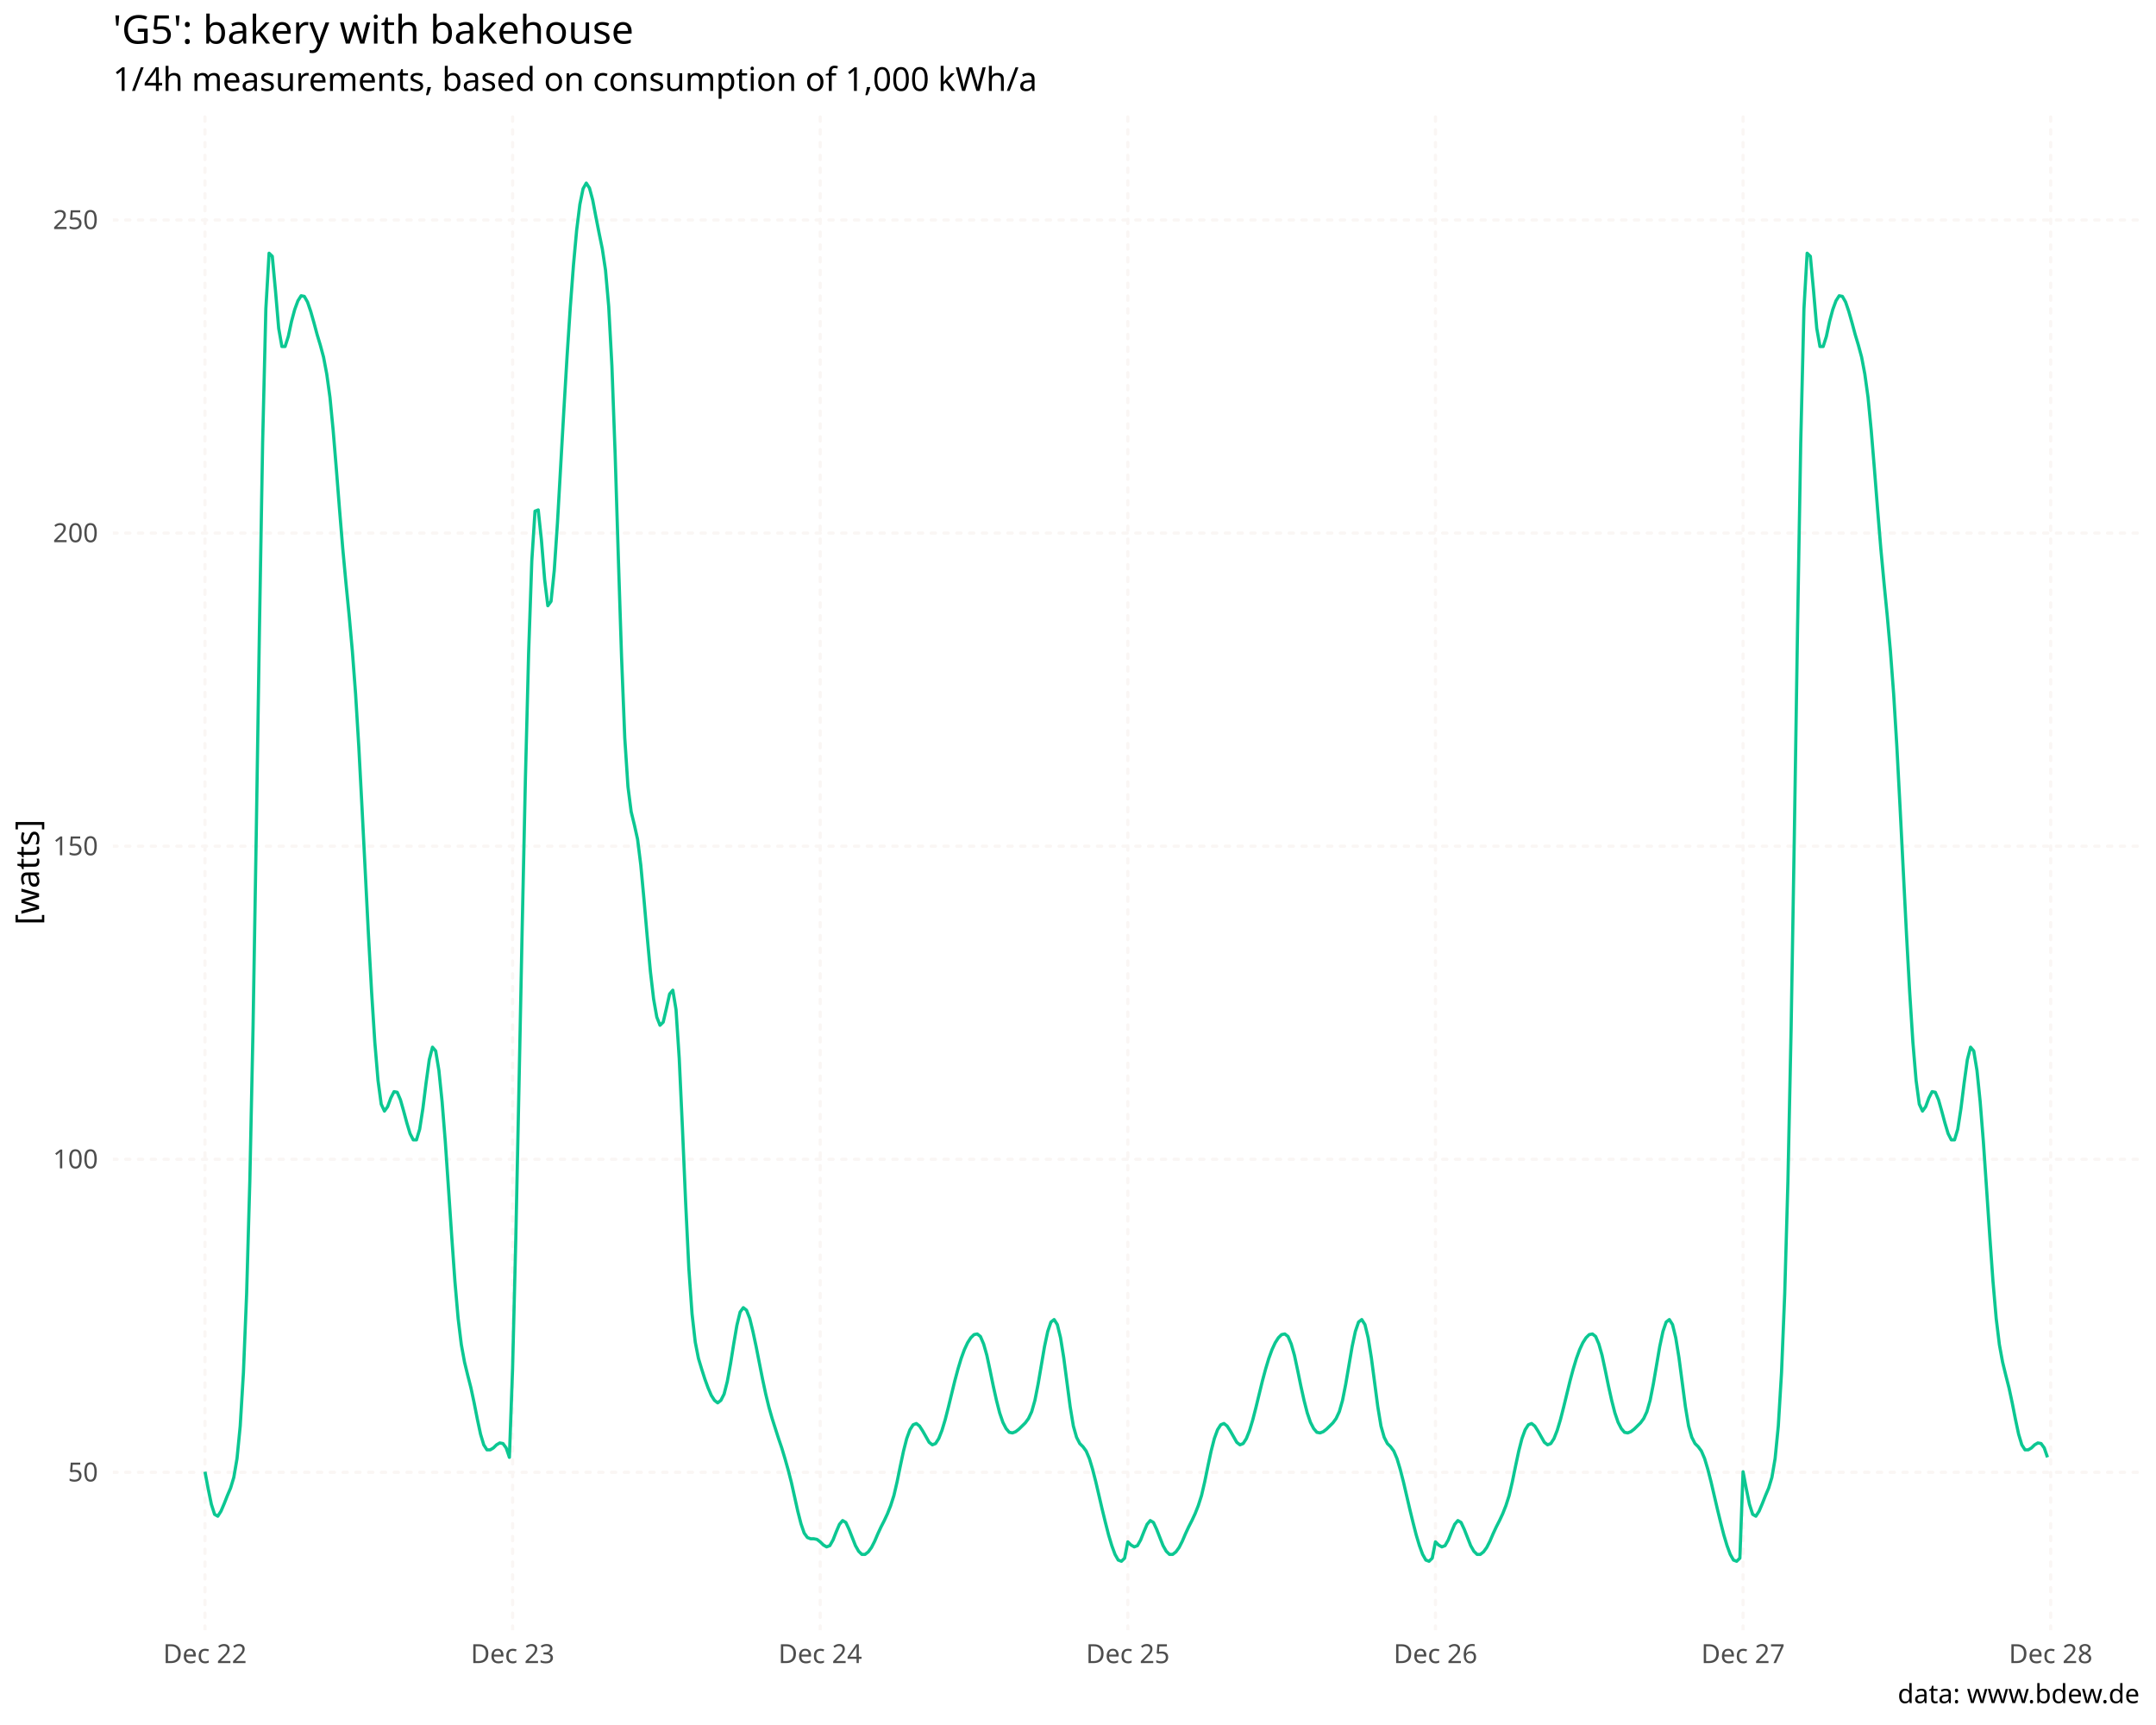
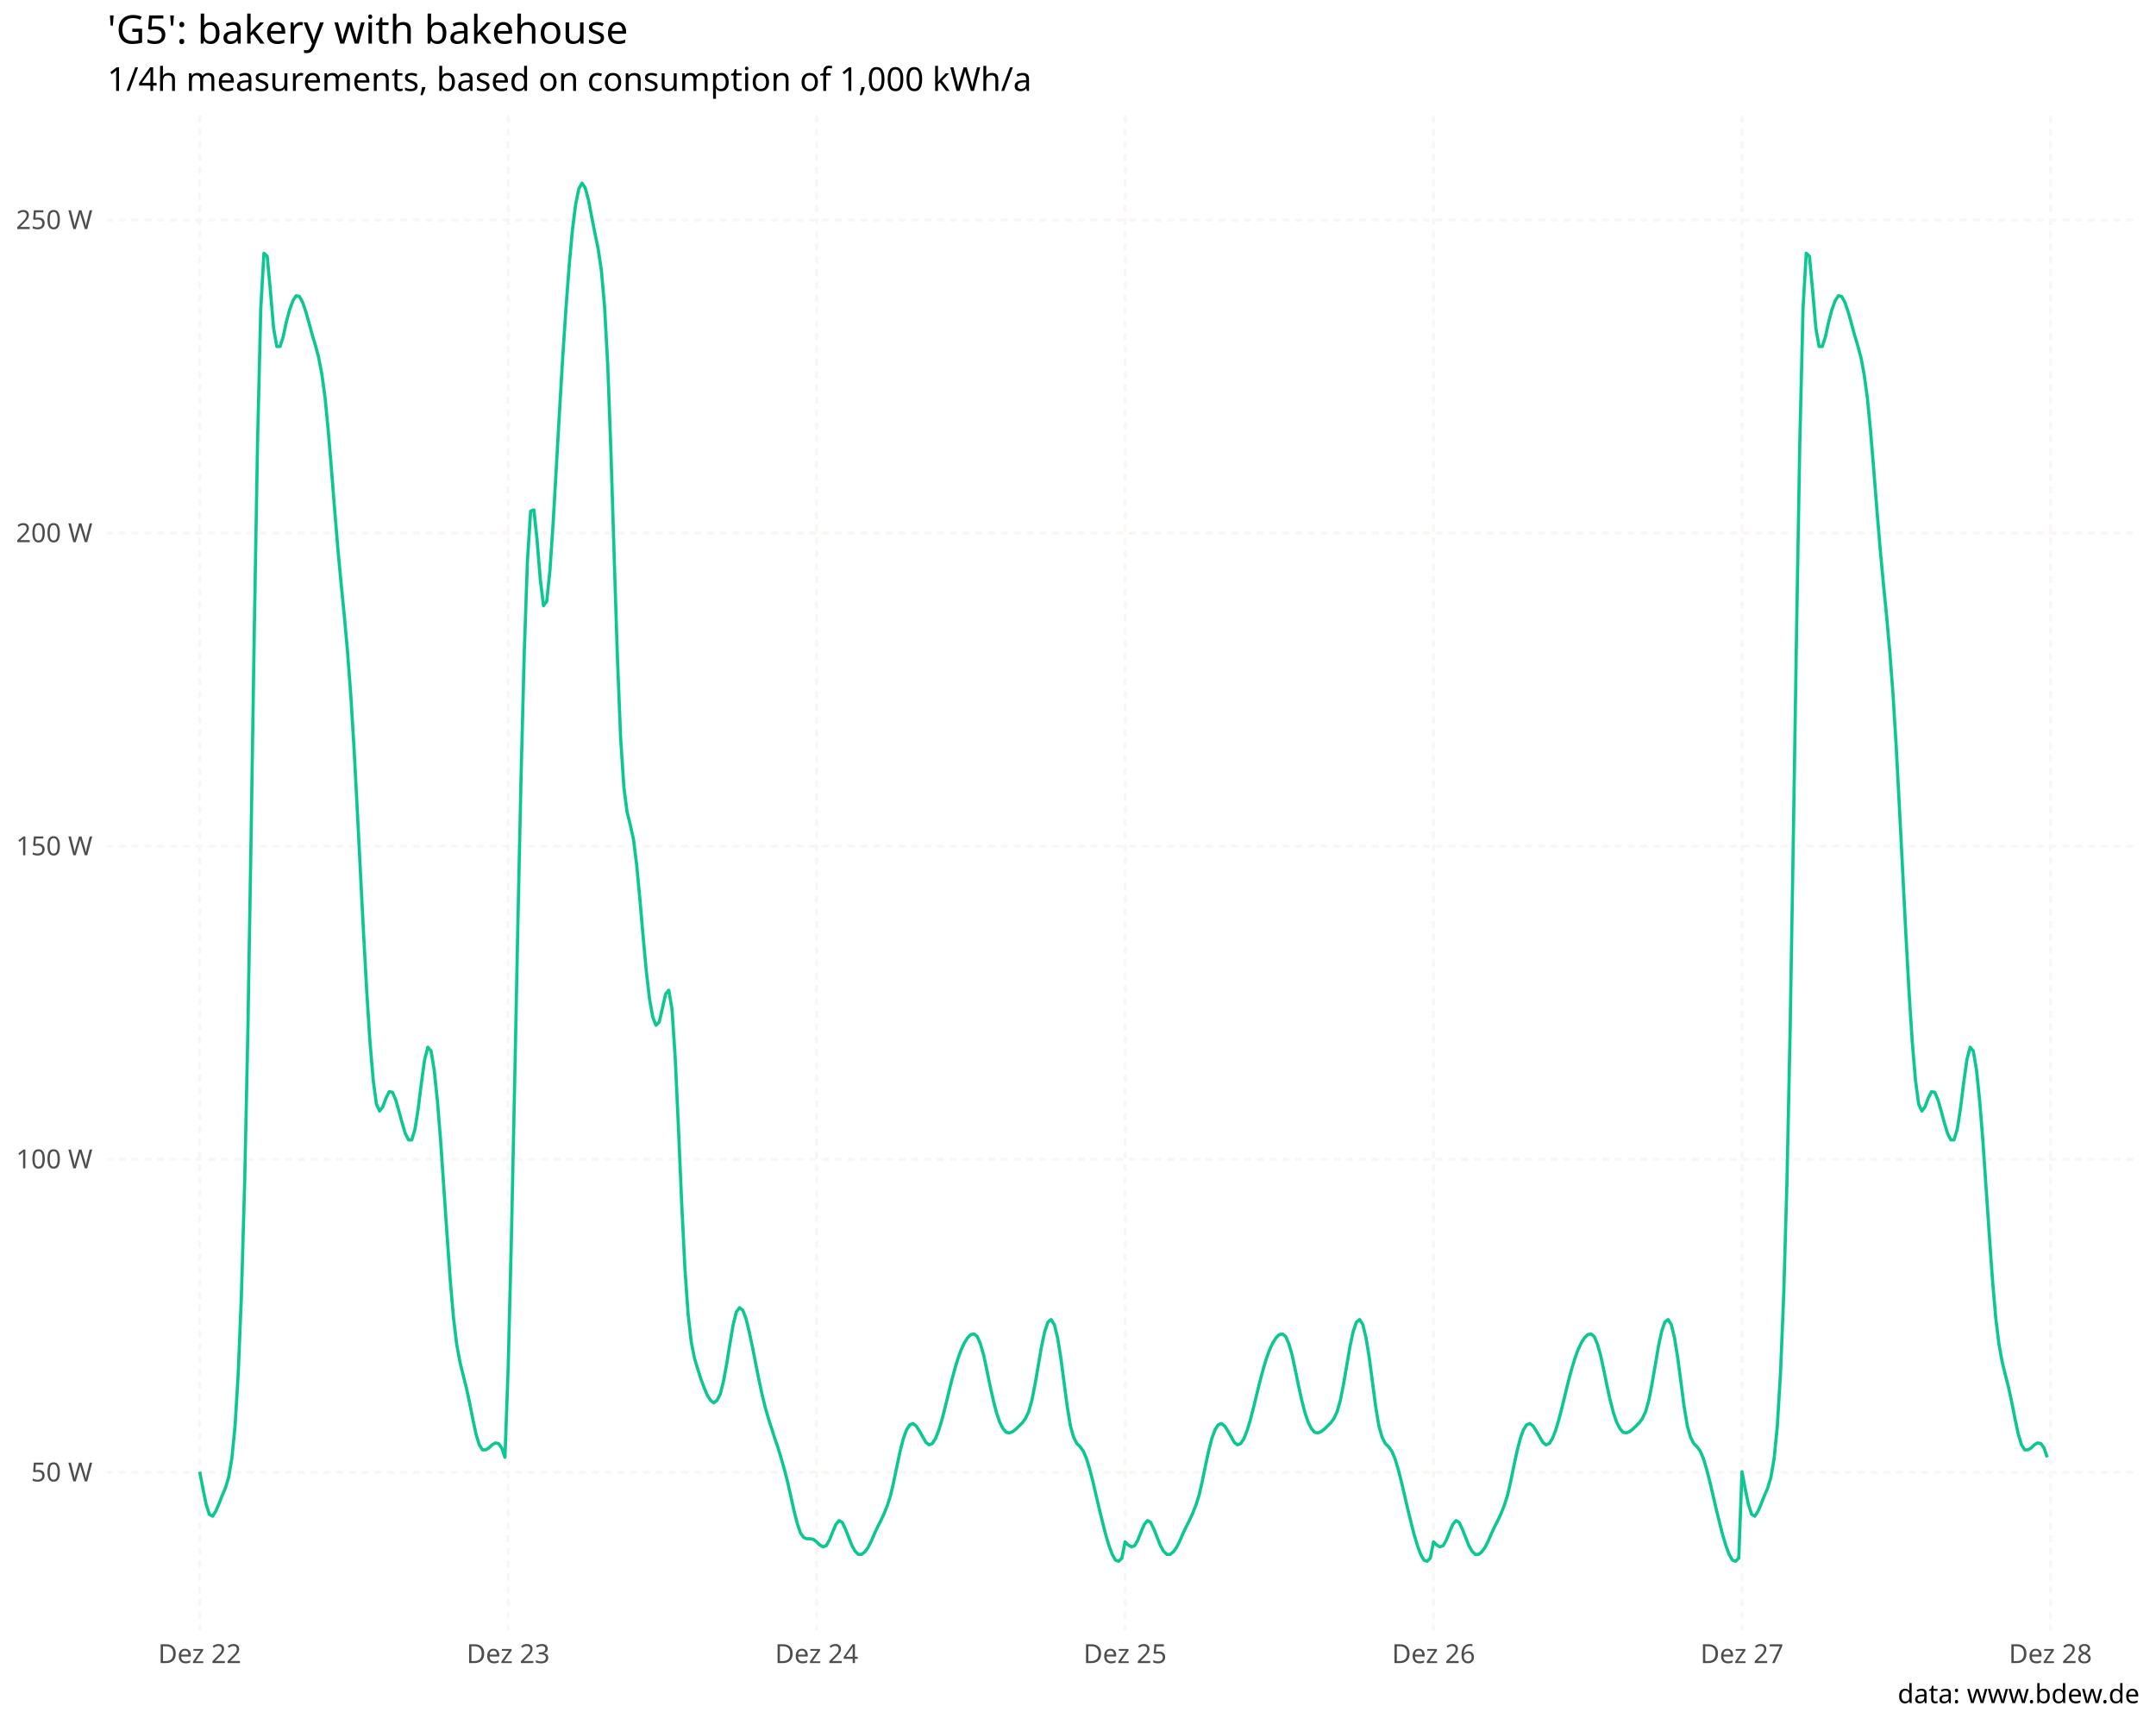
<svg xmlns="http://www.w3.org/2000/svg" class="svglite" data-engine-version="2.0" width="720.00pt" height="576.00pt" viewBox="0 0 720.00 576.00">
  <defs>
    <style type="text/css">
    .svglite line, .svglite polyline, .svglite polygon, .svglite path, .svglite rect, .svglite circle {
      fill: none;
      stroke: #000000;
      stroke-linecap: round;
      stroke-linejoin: round;
      stroke-miterlimit: 10.00;
    }
  </style>
  </defs>
  <rect width="100%" height="100%" style="stroke: none; fill: #FFFFFF;" />
  <defs>
    <clipPath id="cpMC4wMHw3MjAuMDB8MC4wMHw1NzYuMDA=">
      <rect x="0.00" y="0.00" width="720.00" height="576.00" />
    </clipPath>
  </defs>
  <g clip-path="url(#cpMC4wMHw3MjAuMDB8MC4wMHw1NzYuMDA=)">
- </g>
+     <rect x="0.00" y="0.00" width="720.00" height="576.00" style="stroke-width: 1.07; stroke: none; fill: #FFFFFF;" />
+   </g>
  <defs>
-     <clipPath id="cpMzcuNjl8NzE0LjUyfDM4LjEyfDU0NC4zNA==">
-       <rect x="37.69" y="38.12" width="676.83" height="506.23" />
+     <clipPath id="cpMzUuODR8NzE0LjUyfDM4LjEyfDU0NC4zNA==">
+       <rect x="35.84" y="38.12" width="678.68" height="506.23" />
    </clipPath>
  </defs>
-   <g clip-path="url(#cpMzcuNjl8NzE0LjUyfDM4LjEyfDU0NC4zNA==)">
-     <polyline points="37.69,491.64 714.52,491.64 " style="stroke-width: 1.07; stroke: #FAF6F4; stroke-dasharray: 1.42,2.85;" />
-     <polyline points="37.69,387.10 714.52,387.10 " style="stroke-width: 1.07; stroke: #FAF6F4; stroke-dasharray: 1.42,2.85;" />
-     <polyline points="37.69,282.55 714.52,282.55 " style="stroke-width: 1.07; stroke: #FAF6F4; stroke-dasharray: 1.42,2.85;" />
-     <polyline points="37.69,178.01 714.52,178.01 " style="stroke-width: 1.07; stroke: #FAF6F4; stroke-dasharray: 1.42,2.85;" />
-     <polyline points="37.69,73.46 714.52,73.46 " style="stroke-width: 1.07; stroke: #FAF6F4; stroke-dasharray: 1.42,2.85;" />
-     <polyline points="68.45,544.34 68.45,38.12 " style="stroke-width: 1.07; stroke: #FAF6F4; stroke-dasharray: 1.42,2.85;" />
-     <polyline points="171.18,544.34 171.18,38.12 " style="stroke-width: 1.07; stroke: #FAF6F4; stroke-dasharray: 1.42,2.85;" />
-     <polyline points="273.91,544.34 273.91,38.12 " style="stroke-width: 1.07; stroke: #FAF6F4; stroke-dasharray: 1.42,2.85;" />
-     <polyline points="376.64,544.34 376.64,38.12 " style="stroke-width: 1.07; stroke: #FAF6F4; stroke-dasharray: 1.42,2.85;" />
-     <polyline points="479.37,544.34 479.37,38.12 " style="stroke-width: 1.07; stroke: #FAF6F4; stroke-dasharray: 1.42,2.85;" />
-     <polyline points="582.10,544.34 582.10,38.12 " style="stroke-width: 1.07; stroke: #FAF6F4; stroke-dasharray: 1.42,2.85;" />
-     <polyline points="684.83,544.34 684.83,38.12 " style="stroke-width: 1.07; stroke: #FAF6F4; stroke-dasharray: 1.42,2.85;" />
-     <polyline points="68.45,491.43 69.52,497.08 70.59,502.31 71.66,505.65 72.73,506.28 73.80,504.61 74.87,502.10 75.94,499.38 77.01,496.87 78.08,493.32 79.15,487.04 80.22,476.17 81.29,458.40 82.36,432.05 83.43,394.42 84.50,343.40 85.57,279.00 86.64,210.00 87.71,147.69 88.78,103.15 89.86,84.55 90.93,85.59 92.00,97.09 93.07,109.64 94.14,115.70 95.21,115.70 96.28,112.35 97.35,107.34 98.42,103.36 99.49,100.44 100.56,98.76 101.63,98.97 102.70,100.85 103.77,103.99 104.84,107.75 105.91,111.73 106.98,115.28 108.05,119.25 109.12,124.90 110.19,132.64 111.26,143.72 112.33,156.68 113.40,170.27 114.47,183.24 115.54,194.74 116.61,205.61 117.68,217.53 118.75,231.74 119.82,249.31 120.89,269.59 121.96,290.71 123.03,311.83 124.10,331.27 125.17,348.00 126.24,360.75 127.31,368.70 128.38,371.00 129.45,369.53 130.52,366.61 131.59,364.52 132.66,364.73 133.73,367.23 134.80,371.00 135.87,374.97 136.94,378.53 138.01,380.62 139.08,380.62 140.15,377.06 141.22,370.16 142.29,361.59 143.36,353.85 144.43,349.67 145.50,350.93 146.57,357.41 147.64,367.86 148.71,381.24 149.78,396.92 150.85,412.82 151.92,427.87 152.99,440.21 154.06,448.99 155.13,454.84 156.20,459.23 157.27,463.42 158.34,468.43 159.41,473.87 160.48,478.89 161.55,482.44 162.62,484.12 163.69,484.12 164.76,483.49 165.83,482.44 166.90,481.82 167.97,482.02 169.04,483.49 170.11,486.62 171.18,456.93 172.25,413.65 173.32,362.63 174.39,309.73 175.46,260.18 176.53,218.15 177.60,187.21 178.67,170.69 179.74,170.27 180.81,180.31 181.88,193.48 182.95,202.26 184.02,200.80 185.09,190.55 186.16,174.66 187.23,155.84 188.30,137.03 189.37,119.04 190.44,102.74 191.51,88.52 192.58,76.81 193.65,68.24 194.72,63.01 195.79,61.13 196.86,62.80 197.93,66.77 199.00,72.42 200.07,77.85 201.14,83.08 202.21,90.19 203.28,102.32 204.35,122.18 205.42,151.45 206.49,185.95 207.57,219.41 208.64,246.38 209.71,262.69 210.78,271.05 211.85,275.44 212.92,280.25 213.99,288.83 215.06,300.33 216.13,312.66 217.20,324.37 218.27,333.57 219.34,339.63 220.41,342.35 221.48,341.31 222.55,336.71 223.62,331.90 224.69,330.64 225.76,337.13 226.83,353.43 227.90,376.64 228.97,401.52 230.04,423.48 231.11,438.74 232.18,448.15 233.25,453.59 234.32,457.14 235.39,460.49 236.46,463.42 237.53,465.92 238.60,467.60 239.67,468.43 240.74,467.60 241.81,465.51 242.88,461.32 243.95,455.47 245.02,448.78 246.09,442.51 247.16,438.12 248.23,436.65 249.30,437.49 250.37,440.21 251.44,444.60 252.51,449.62 253.58,455.05 254.65,460.49 255.72,465.51 256.79,469.90 257.86,473.66 258.93,477.01 260.00,480.35 261.07,483.49 262.14,487.04 263.21,490.81 264.28,494.99 265.35,499.80 266.42,504.61 267.49,508.79 268.56,511.92 269.63,513.39 270.70,513.81 271.77,513.81 272.84,514.02 273.91,514.85 274.98,515.90 276.05,516.52 277.12,516.11 278.19,514.22 279.26,511.51 280.33,509.00 281.40,507.74 282.47,508.37 283.54,510.67 284.61,513.39 285.68,516.11 286.75,517.99 287.82,519.03 288.89,519.03 289.96,518.20 291.03,516.73 292.10,514.64 293.17,512.13 294.24,509.83 295.31,507.74 296.38,505.44 297.45,502.72 298.52,499.38 299.59,494.78 300.66,489.55 301.73,484.53 302.80,480.35 303.87,477.42 304.94,475.75 306.01,475.33 307.08,476.17 308.15,477.84 309.22,479.72 310.29,481.61 311.36,482.44 312.43,482.02 313.50,480.35 314.57,477.63 315.64,474.08 316.71,469.90 317.78,465.51 318.85,461.12 319.92,457.14 320.99,453.59 322.06,450.66 323.13,448.36 324.20,446.69 325.28,445.64 326.35,445.43 327.42,446.27 328.49,448.78 329.56,452.54 330.63,457.56 331.70,462.79 332.77,467.60 333.84,471.78 334.91,474.92 335.98,477.01 337.05,478.26 338.12,478.47 339.19,478.05 340.26,477.22 341.33,476.17 342.40,475.12 343.47,473.66 344.54,471.36 345.61,467.60 346.68,462.16 347.75,455.89 348.82,449.62 349.89,444.60 350.96,441.46 352.03,440.62 353.10,442.30 354.17,446.69 355.24,453.38 356.31,461.53 357.38,469.69 358.45,476.17 359.52,479.93 360.59,482.02 361.66,483.07 362.73,484.53 363.80,487.04 364.87,490.60 365.94,494.78 367.01,499.38 368.08,503.98 369.15,508.37 370.22,512.55 371.29,516.11 372.36,519.03 373.43,520.92 374.50,521.33 375.57,520.29 376.64,514.85 377.71,515.90 378.78,516.52 379.85,516.11 380.92,514.22 381.99,511.51 383.06,509.00 384.13,507.74 385.20,508.37 386.27,510.67 387.34,513.39 388.41,516.11 389.48,517.99 390.55,519.03 391.62,519.03 392.69,518.20 393.76,516.73 394.83,514.64 395.90,512.13 396.97,509.83 398.04,507.74 399.11,505.44 400.18,502.72 401.25,499.38 402.32,494.78 403.39,489.55 404.46,484.53 405.53,480.35 406.60,477.42 407.67,475.75 408.74,475.33 409.81,476.17 410.88,477.84 411.95,479.72 413.02,481.61 414.09,482.44 415.16,482.02 416.23,480.35 417.30,477.63 418.37,474.08 419.44,469.90 420.51,465.51 421.58,461.12 422.65,457.14 423.72,453.59 424.79,450.66 425.86,448.36 426.93,446.69 428.00,445.64 429.07,445.43 430.14,446.27 431.21,448.78 432.28,452.54 433.35,457.56 434.42,462.79 435.49,467.60 436.56,471.78 437.63,474.92 438.70,477.01 439.77,478.26 440.84,478.47 441.91,478.05 442.99,477.22 444.06,476.17 445.13,475.12 446.20,473.66 447.27,471.36 448.34,467.60 449.41,462.16 450.48,455.89 451.55,449.62 452.62,444.60 453.69,441.46 454.76,440.62 455.83,442.30 456.90,446.69 457.97,453.38 459.04,461.53 460.11,469.69 461.18,476.17 462.25,479.93 463.32,482.02 464.39,483.07 465.46,484.53 466.53,487.04 467.60,490.60 468.67,494.78 469.74,499.38 470.81,503.98 471.88,508.37 472.95,512.55 474.02,516.11 475.09,519.03 476.16,520.92 477.23,521.33 478.30,520.29 479.37,514.85 480.44,515.90 481.51,516.52 482.58,516.11 483.65,514.22 484.72,511.51 485.79,509.00 486.86,507.74 487.93,508.37 489.00,510.67 490.07,513.39 491.14,516.11 492.21,517.99 493.28,519.03 494.35,519.03 495.42,518.20 496.49,516.73 497.56,514.64 498.63,512.13 499.70,509.83 500.77,507.74 501.84,505.44 502.91,502.72 503.98,499.38 505.05,494.78 506.12,489.55 507.19,484.53 508.26,480.35 509.33,477.42 510.40,475.75 511.47,475.33 512.54,476.17 513.61,477.84 514.68,479.72 515.75,481.61 516.82,482.44 517.89,482.02 518.96,480.35 520.03,477.63 521.10,474.08 522.17,469.90 523.24,465.51 524.31,461.12 525.38,457.14 526.45,453.59 527.52,450.66 528.59,448.36 529.66,446.69 530.73,445.64 531.80,445.43 532.87,446.27 533.94,448.78 535.01,452.54 536.08,457.56 537.15,462.79 538.22,467.60 539.29,471.78 540.36,474.92 541.43,477.01 542.50,478.26 543.57,478.47 544.64,478.05 545.71,477.22 546.78,476.17 547.85,475.12 548.92,473.66 549.99,471.36 551.06,467.60 552.13,462.16 553.20,455.89 554.27,449.62 555.34,444.60 556.41,441.46 557.48,440.62 558.55,442.30 559.62,446.69 560.70,453.38 561.77,461.53 562.84,469.69 563.91,476.17 564.98,479.93 566.05,482.02 567.12,483.07 568.19,484.53 569.26,487.04 570.33,490.60 571.40,494.78 572.47,499.38 573.54,503.98 574.61,508.37 575.68,512.55 576.75,516.11 577.82,519.03 578.89,520.92 579.96,521.33 581.03,520.29 582.10,491.43 583.17,497.08 584.24,502.31 585.31,505.65 586.38,506.28 587.45,504.61 588.52,502.10 589.59,499.38 590.66,496.87 591.73,493.32 592.80,487.04 593.87,476.17 594.94,458.40 596.01,432.05 597.08,394.42 598.15,343.40 599.22,279.00 600.29,210.00 601.36,147.69 602.43,103.15 603.50,84.55 604.57,85.59 605.64,97.09 606.71,109.64 607.78,115.70 608.85,115.70 609.92,112.35 610.99,107.34 612.06,103.36 613.13,100.44 614.20,98.76 615.27,98.97 616.34,100.85 617.41,103.99 618.48,107.75 619.55,111.73 620.62,115.28 621.69,119.25 622.76,124.90 623.83,132.64 624.90,143.72 625.97,156.68 627.04,170.27 628.11,183.24 629.18,194.74 630.25,205.61 631.32,217.53 632.39,231.74 633.46,249.31 634.53,269.59 635.60,290.71 636.67,311.83 637.74,331.27 638.81,348.00 639.88,360.75 640.95,368.70 642.02,371.00 643.09,369.53 644.16,366.61 645.23,364.52 646.30,364.73 647.37,367.23 648.44,371.00 649.51,374.97 650.58,378.53 651.65,380.62 652.72,380.62 653.79,377.06 654.86,370.16 655.93,361.59 657.00,353.85 658.07,349.67 659.14,350.93 660.21,357.41 661.28,367.86 662.35,381.24 663.42,396.92 664.49,412.82 665.56,427.87 666.63,440.21 667.70,448.99 668.77,454.84 669.84,459.23 670.91,463.42 671.98,468.43 673.05,473.87 674.12,478.89 675.19,482.44 676.26,484.12 677.33,484.12 678.40,483.49 679.48,482.44 680.55,481.82 681.62,482.02 682.69,483.49 683.76,486.62 " style="stroke-width: 1.07; stroke: #0CC792; stroke-linecap: butt;" />
+   <g clip-path="url(#cpMzUuODR8NzE0LjUyfDM4LjEyfDU0NC4zNA==)">
+     <polyline points="35.84,491.64 714.52,491.64 " style="stroke-width: 1.07; stroke: #FAF6F4; stroke-dasharray: 1.42,2.85;" />
+     <polyline points="35.84,387.10 714.52,387.10 " style="stroke-width: 1.07; stroke: #FAF6F4; stroke-dasharray: 1.42,2.85;" />
+     <polyline points="35.84,282.55 714.52,282.55 " style="stroke-width: 1.07; stroke: #FAF6F4; stroke-dasharray: 1.42,2.85;" />
+     <polyline points="35.84,178.01 714.52,178.01 " style="stroke-width: 1.07; stroke: #FAF6F4; stroke-dasharray: 1.42,2.85;" />
+     <polyline points="35.84,73.46 714.52,73.46 " style="stroke-width: 1.07; stroke: #FAF6F4; stroke-dasharray: 1.42,2.85;" />
+     <polyline points="66.69,544.34 66.69,38.12 " style="stroke-width: 1.07; stroke: #FAF6F4; stroke-dasharray: 1.42,2.85;" />
+     <polyline points="169.70,544.34 169.70,38.12 " style="stroke-width: 1.07; stroke: #FAF6F4; stroke-dasharray: 1.42,2.85;" />
+     <polyline points="272.71,544.34 272.71,38.12 " style="stroke-width: 1.07; stroke: #FAF6F4; stroke-dasharray: 1.42,2.85;" />
+     <polyline points="375.72,544.34 375.72,38.12 " style="stroke-width: 1.07; stroke: #FAF6F4; stroke-dasharray: 1.42,2.85;" />
+     <polyline points="478.73,544.34 478.73,38.12 " style="stroke-width: 1.07; stroke: #FAF6F4; stroke-dasharray: 1.42,2.85;" />
+     <polyline points="581.74,544.34 581.74,38.12 " style="stroke-width: 1.07; stroke: #FAF6F4; stroke-dasharray: 1.42,2.85;" />
+     <polyline points="684.74,544.34 684.74,38.12 " style="stroke-width: 1.07; stroke: #FAF6F4; stroke-dasharray: 1.42,2.85;" />
+     <polyline points="66.69,491.43 67.77,497.08 68.84,502.31 69.91,505.65 70.99,506.28 72.06,504.61 73.13,502.10 74.20,499.38 75.28,496.87 76.35,493.32 77.42,487.04 78.50,476.17 79.57,458.40 80.64,432.05 81.72,394.42 82.79,343.40 83.86,279.00 84.93,210.00 86.01,147.69 87.08,103.15 88.15,84.55 89.23,85.59 90.30,97.09 91.37,109.64 92.45,115.70 93.52,115.70 94.59,112.35 95.66,107.34 96.74,103.36 97.81,100.44 98.88,98.76 99.96,98.97 101.03,100.85 102.10,103.99 103.18,107.75 104.25,111.73 105.32,115.28 106.39,119.25 107.47,124.90 108.54,132.64 109.61,143.72 110.69,156.68 111.76,170.27 112.83,183.24 113.91,194.74 114.98,205.61 116.05,217.53 117.12,231.74 118.20,249.31 119.27,269.59 120.34,290.71 121.42,311.83 122.49,331.27 123.56,348.00 124.64,360.75 125.71,368.70 126.78,371.00 127.85,369.53 128.93,366.61 130.00,364.52 131.07,364.73 132.15,367.23 133.22,371.00 134.29,374.97 135.37,378.53 136.44,380.62 137.51,380.62 138.58,377.06 139.66,370.16 140.73,361.59 141.80,353.85 142.88,349.67 143.95,350.93 145.02,357.41 146.10,367.86 147.17,381.24 148.24,396.92 149.32,412.82 150.39,427.87 151.46,440.21 152.53,448.99 153.61,454.84 154.68,459.23 155.75,463.42 156.83,468.43 157.90,473.87 158.97,478.89 160.05,482.44 161.12,484.12 162.19,484.12 163.26,483.49 164.34,482.44 165.41,481.82 166.48,482.02 167.56,483.49 168.63,486.62 169.70,456.93 170.78,413.65 171.85,362.63 172.92,309.73 173.99,260.18 175.07,218.15 176.14,187.21 177.21,170.69 178.29,170.27 179.36,180.31 180.43,193.48 181.51,202.26 182.58,200.80 183.65,190.55 184.72,174.66 185.80,155.84 186.87,137.03 187.94,119.04 189.02,102.74 190.09,88.52 191.16,76.81 192.24,68.24 193.31,63.01 194.38,61.13 195.45,62.80 196.53,66.77 197.60,72.42 198.67,77.85 199.75,83.08 200.82,90.19 201.89,102.32 202.97,122.18 204.04,151.45 205.11,185.95 206.18,219.41 207.26,246.38 208.33,262.69 209.40,271.05 210.48,275.44 211.55,280.25 212.62,288.83 213.70,300.33 214.77,312.66 215.84,324.37 216.91,333.57 217.99,339.63 219.06,342.35 220.13,341.31 221.21,336.71 222.28,331.90 223.35,330.64 224.43,337.13 225.50,353.43 226.57,376.64 227.64,401.52 228.72,423.48 229.79,438.74 230.86,448.15 231.94,453.59 233.01,457.14 234.08,460.49 235.16,463.42 236.23,465.92 237.30,467.60 238.37,468.43 239.45,467.60 240.52,465.51 241.59,461.32 242.67,455.47 243.74,448.78 244.81,442.51 245.89,438.12 246.96,436.65 248.03,437.49 249.10,440.21 250.18,444.60 251.25,449.62 252.32,455.05 253.40,460.49 254.47,465.51 255.54,469.90 256.62,473.66 257.69,477.01 258.76,480.35 259.83,483.49 260.91,487.04 261.98,490.81 263.05,494.99 264.13,499.80 265.20,504.61 266.27,508.79 267.35,511.92 268.42,513.39 269.49,513.81 270.56,513.81 271.64,514.02 272.71,514.85 273.78,515.90 274.86,516.52 275.93,516.11 277.00,514.22 278.08,511.51 279.15,509.00 280.22,507.74 281.29,508.37 282.37,510.67 283.44,513.39 284.51,516.11 285.59,517.99 286.66,519.03 287.73,519.03 288.81,518.20 289.88,516.73 290.95,514.64 292.02,512.13 293.10,509.83 294.17,507.74 295.24,505.44 296.32,502.72 297.39,499.38 298.46,494.78 299.54,489.55 300.61,484.53 301.68,480.35 302.75,477.42 303.83,475.75 304.90,475.33 305.97,476.17 307.05,477.84 308.12,479.72 309.19,481.61 310.27,482.44 311.34,482.02 312.41,480.35 313.48,477.63 314.56,474.08 315.63,469.90 316.70,465.51 317.78,461.12 318.85,457.14 319.92,453.59 321.00,450.66 322.07,448.36 323.14,446.69 324.21,445.64 325.29,445.43 326.36,446.27 327.43,448.78 328.51,452.54 329.58,457.56 330.65,462.79 331.73,467.60 332.80,471.78 333.87,474.92 334.94,477.01 336.02,478.26 337.09,478.47 338.16,478.05 339.24,477.22 340.31,476.17 341.38,475.12 342.46,473.66 343.53,471.36 344.60,467.60 345.67,462.16 346.75,455.89 347.82,449.62 348.89,444.60 349.97,441.46 351.04,440.62 352.11,442.30 353.19,446.69 354.26,453.38 355.33,461.53 356.41,469.69 357.48,476.17 358.55,479.93 359.62,482.02 360.70,483.07 361.77,484.53 362.84,487.04 363.92,490.60 364.99,494.78 366.06,499.38 367.14,503.98 368.21,508.37 369.28,512.55 370.35,516.11 371.43,519.03 372.50,520.92 373.57,521.33 374.65,520.29 375.72,514.85 376.79,515.90 377.87,516.52 378.94,516.11 380.01,514.22 381.08,511.51 382.16,509.00 383.23,507.74 384.30,508.37 385.38,510.67 386.45,513.39 387.52,516.11 388.60,517.99 389.67,519.03 390.74,519.03 391.81,518.20 392.89,516.73 393.96,514.64 395.03,512.13 396.11,509.83 397.18,507.74 398.25,505.44 399.33,502.72 400.40,499.38 401.47,494.78 402.54,489.55 403.62,484.53 404.69,480.35 405.76,477.42 406.84,475.75 407.91,475.33 408.98,476.17 410.06,477.84 411.13,479.72 412.20,481.61 413.27,482.44 414.35,482.02 415.42,480.35 416.49,477.63 417.57,474.08 418.64,469.90 419.71,465.51 420.79,461.12 421.86,457.14 422.93,453.59 424.00,450.66 425.08,448.36 426.15,446.69 427.22,445.64 428.30,445.43 429.37,446.27 430.44,448.78 431.52,452.54 432.59,457.56 433.66,462.79 434.73,467.60 435.81,471.78 436.88,474.92 437.95,477.01 439.03,478.26 440.10,478.47 441.17,478.05 442.25,477.22 443.32,476.17 444.39,475.12 445.46,473.66 446.54,471.36 447.61,467.60 448.68,462.16 449.76,455.89 450.83,449.62 451.90,444.60 452.98,441.46 454.05,440.62 455.12,442.30 456.19,446.69 457.27,453.38 458.34,461.53 459.41,469.69 460.49,476.17 461.56,479.93 462.63,482.02 463.71,483.07 464.78,484.53 465.85,487.04 466.92,490.60 468.00,494.78 469.07,499.38 470.14,503.98 471.22,508.37 472.29,512.55 473.36,516.11 474.44,519.03 475.51,520.92 476.58,521.33 477.65,520.29 478.73,514.85 479.80,515.90 480.87,516.52 481.95,516.11 483.02,514.22 484.09,511.51 485.17,509.00 486.24,507.74 487.31,508.37 488.38,510.67 489.46,513.39 490.53,516.11 491.60,517.99 492.68,519.03 493.75,519.03 494.82,518.20 495.90,516.73 496.97,514.64 498.04,512.13 499.11,509.83 500.19,507.74 501.26,505.44 502.33,502.72 503.41,499.38 504.48,494.78 505.55,489.55 506.63,484.53 507.70,480.35 508.77,477.42 509.84,475.75 510.92,475.33 511.99,476.17 513.06,477.84 514.14,479.72 515.21,481.61 516.28,482.44 517.36,482.02 518.43,480.35 519.50,477.63 520.57,474.08 521.65,469.90 522.72,465.51 523.79,461.12 524.87,457.14 525.94,453.59 527.01,450.66 528.09,448.36 529.16,446.69 530.23,445.64 531.30,445.43 532.38,446.27 533.45,448.78 534.52,452.54 535.60,457.56 536.67,462.79 537.74,467.60 538.82,471.78 539.89,474.92 540.96,477.01 542.03,478.26 543.11,478.47 544.18,478.05 545.25,477.22 546.33,476.17 547.40,475.12 548.47,473.66 549.55,471.36 550.62,467.60 551.69,462.16 552.77,455.89 553.84,449.62 554.91,444.60 555.98,441.46 557.06,440.62 558.13,442.30 559.20,446.69 560.28,453.38 561.35,461.53 562.42,469.69 563.50,476.17 564.57,479.93 565.64,482.02 566.71,483.07 567.79,484.53 568.86,487.04 569.93,490.60 571.01,494.78 572.08,499.38 573.15,503.98 574.23,508.37 575.30,512.55 576.37,516.11 577.44,519.03 578.52,520.92 579.59,521.33 580.66,520.29 581.74,491.43 582.81,497.08 583.88,502.31 584.96,505.65 586.03,506.28 587.10,504.61 588.17,502.10 589.25,499.38 590.32,496.87 591.39,493.32 592.47,487.04 593.54,476.17 594.61,458.40 595.69,432.05 596.76,394.42 597.83,343.40 598.90,279.00 599.98,210.00 601.05,147.69 602.12,103.15 603.20,84.55 604.27,85.59 605.34,97.09 606.42,109.64 607.49,115.70 608.56,115.70 609.63,112.35 610.71,107.34 611.78,103.36 612.85,100.44 613.93,98.76 615.00,98.97 616.07,100.85 617.15,103.99 618.22,107.75 619.29,111.73 620.36,115.28 621.44,119.25 622.51,124.90 623.58,132.64 624.66,143.72 625.73,156.68 626.80,170.27 627.88,183.24 628.95,194.74 630.02,205.61 631.09,217.53 632.17,231.74 633.24,249.31 634.31,269.59 635.39,290.71 636.46,311.83 637.53,331.27 638.61,348.00 639.68,360.75 640.75,368.70 641.82,371.00 642.90,369.53 643.97,366.61 645.04,364.52 646.12,364.73 647.19,367.23 648.26,371.00 649.34,374.97 650.41,378.53 651.48,380.62 652.55,380.62 653.63,377.06 654.70,370.16 655.77,361.59 656.85,353.85 657.92,349.67 658.99,350.93 660.07,357.41 661.14,367.86 662.21,381.24 663.28,396.92 664.36,412.82 665.43,427.87 666.50,440.21 667.58,448.99 668.65,454.84 669.72,459.23 670.80,463.42 671.87,468.43 672.94,473.87 674.01,478.89 675.09,482.44 676.16,484.12 677.23,484.12 678.31,483.49 679.38,482.44 680.45,481.82 681.53,482.02 682.60,483.49 683.67,486.62 " style="stroke-width: 1.07; stroke: #0CC792; stroke-linecap: butt;" />
  </g>
  <g clip-path="url(#cpMC4wMHw3MjAuMDB8MC4wMHw1NzYuMDA=)">
-     <text x="32.76" y="494.67" text-anchor="end" style="font-size: 8.80px; fill: #4D4D4D; font-family: sans;" textLength="9.79px" lengthAdjust="spacingAndGlyphs">50</text>
-     <text x="32.76" y="390.13" text-anchor="end" style="font-size: 8.80px; fill: #4D4D4D; font-family: sans;" textLength="14.68px" lengthAdjust="spacingAndGlyphs">100</text>
-     <text x="32.76" y="285.58" text-anchor="end" style="font-size: 8.80px; fill: #4D4D4D; font-family: sans;" textLength="14.68px" lengthAdjust="spacingAndGlyphs">150</text>
-     <text x="32.76" y="181.04" text-anchor="end" style="font-size: 8.80px; fill: #4D4D4D; font-family: sans;" textLength="14.68px" lengthAdjust="spacingAndGlyphs">200</text>
-     <text x="32.76" y="76.49" text-anchor="end" style="font-size: 8.80px; fill: #4D4D4D; font-family: sans;" textLength="14.68px" lengthAdjust="spacingAndGlyphs">250</text>
-     <text x="68.45" y="555.33" text-anchor="middle" style="font-size: 8.80px; fill: #4D4D4D; font-family: sans;" textLength="27.89px" lengthAdjust="spacingAndGlyphs">Dec 22</text>
-     <text x="171.18" y="555.33" text-anchor="middle" style="font-size: 8.80px; fill: #4D4D4D; font-family: sans;" textLength="27.89px" lengthAdjust="spacingAndGlyphs">Dec 23</text>
-     <text x="273.91" y="555.33" text-anchor="middle" style="font-size: 8.80px; fill: #4D4D4D; font-family: sans;" textLength="27.89px" lengthAdjust="spacingAndGlyphs">Dec 24</text>
-     <text x="376.64" y="555.33" text-anchor="middle" style="font-size: 8.80px; fill: #4D4D4D; font-family: sans;" textLength="27.89px" lengthAdjust="spacingAndGlyphs">Dec 25</text>
-     <text x="479.37" y="555.33" text-anchor="middle" style="font-size: 8.80px; fill: #4D4D4D; font-family: sans;" textLength="27.89px" lengthAdjust="spacingAndGlyphs">Dec 26</text>
-     <text x="582.10" y="555.33" text-anchor="middle" style="font-size: 8.80px; fill: #4D4D4D; font-family: sans;" textLength="27.89px" lengthAdjust="spacingAndGlyphs">Dec 27</text>
-     <text x="684.83" y="555.33" text-anchor="middle" style="font-size: 8.80px; fill: #4D4D4D; font-family: sans;" textLength="27.89px" lengthAdjust="spacingAndGlyphs">Dec 28</text>
-     <text transform="translate(13.05,291.23) rotate(-90)" text-anchor="middle" style="font-size: 11.00px; font-family: sans;" textLength="31.79px" lengthAdjust="spacingAndGlyphs">[watts]</text>
-     <text x="37.69" y="30.35" style="font-size: 11.00px; font-family: sans;" textLength="291.11px" lengthAdjust="spacingAndGlyphs">1/4h measurements, based on consumption of 1,000 kWh/a</text>
-     <text x="37.69" y="14.56" style="font-size: 13.20px; font-family: sans;" textLength="165.03px" lengthAdjust="spacingAndGlyphs">'G5': bakery with bakehouse</text>
+     <text x="30.91" y="494.67" text-anchor="end" style="font-size: 8.80px; fill: #4D4D4D; font-family: sans;" textLength="20.54px" lengthAdjust="spacingAndGlyphs">50 W</text>
+     <text x="30.91" y="390.13" text-anchor="end" style="font-size: 8.80px; fill: #4D4D4D; font-family: sans;" textLength="25.43px" lengthAdjust="spacingAndGlyphs">100 W</text>
+     <text x="30.91" y="285.58" text-anchor="end" style="font-size: 8.80px; fill: #4D4D4D; font-family: sans;" textLength="25.43px" lengthAdjust="spacingAndGlyphs">150 W</text>
+     <text x="30.91" y="181.04" text-anchor="end" style="font-size: 8.80px; fill: #4D4D4D; font-family: sans;" textLength="25.43px" lengthAdjust="spacingAndGlyphs">200 W</text>
+     <text x="30.91" y="76.49" text-anchor="end" style="font-size: 8.80px; fill: #4D4D4D; font-family: sans;" textLength="25.43px" lengthAdjust="spacingAndGlyphs">250 W</text>
+     <text x="66.69" y="555.33" text-anchor="middle" style="font-size: 8.80px; fill: #4D4D4D; font-family: sans;" textLength="27.89px" lengthAdjust="spacingAndGlyphs">Dez 22</text>
+     <text x="169.70" y="555.33" text-anchor="middle" style="font-size: 8.80px; fill: #4D4D4D; font-family: sans;" textLength="27.89px" lengthAdjust="spacingAndGlyphs">Dez 23</text>
+     <text x="272.71" y="555.33" text-anchor="middle" style="font-size: 8.80px; fill: #4D4D4D; font-family: sans;" textLength="27.89px" lengthAdjust="spacingAndGlyphs">Dez 24</text>
+     <text x="375.72" y="555.33" text-anchor="middle" style="font-size: 8.80px; fill: #4D4D4D; font-family: sans;" textLength="27.89px" lengthAdjust="spacingAndGlyphs">Dez 25</text>
+     <text x="478.73" y="555.33" text-anchor="middle" style="font-size: 8.80px; fill: #4D4D4D; font-family: sans;" textLength="27.89px" lengthAdjust="spacingAndGlyphs">Dez 26</text>
+     <text x="581.74" y="555.33" text-anchor="middle" style="font-size: 8.80px; fill: #4D4D4D; font-family: sans;" textLength="27.89px" lengthAdjust="spacingAndGlyphs">Dez 27</text>
+     <text x="684.74" y="555.33" text-anchor="middle" style="font-size: 8.80px; fill: #4D4D4D; font-family: sans;" textLength="27.89px" lengthAdjust="spacingAndGlyphs">Dez 28</text>
+     <text x="35.84" y="30.35" style="font-size: 11.00px; font-family: sans;" textLength="291.11px" lengthAdjust="spacingAndGlyphs">1/4h measurements, based on consumption of 1,000 kWh/a</text>
+     <text x="35.84" y="14.56" style="font-size: 13.20px; font-family: sans;" textLength="165.03px" lengthAdjust="spacingAndGlyphs">'G5': bakery with bakehouse</text>
    <text x="714.52" y="568.69" text-anchor="end" style="font-size: 8.80px; font-family: sans;" textLength="76.81px" lengthAdjust="spacingAndGlyphs">data: www.bdew.de</text>
  </g>
</svg>
